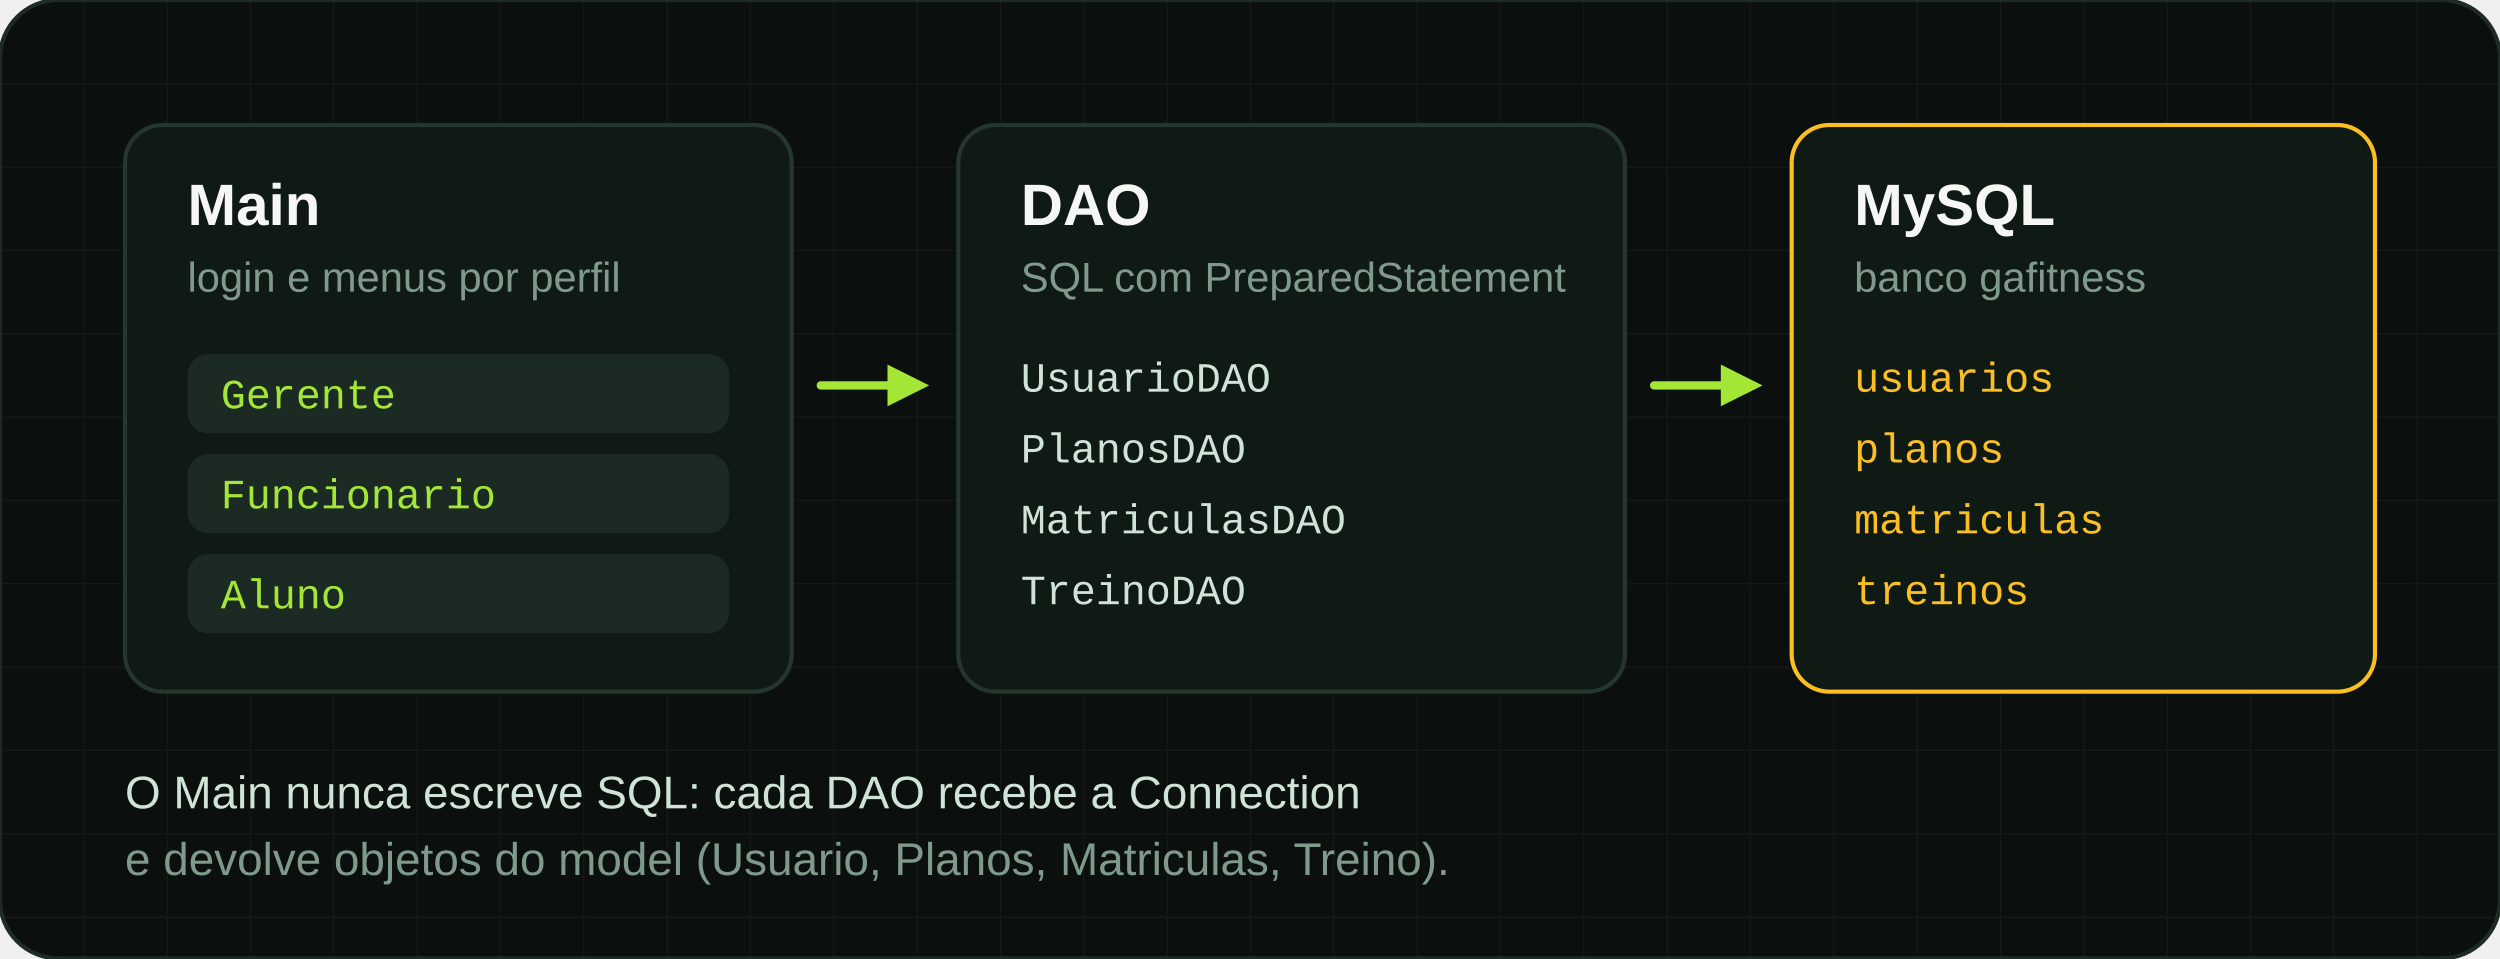
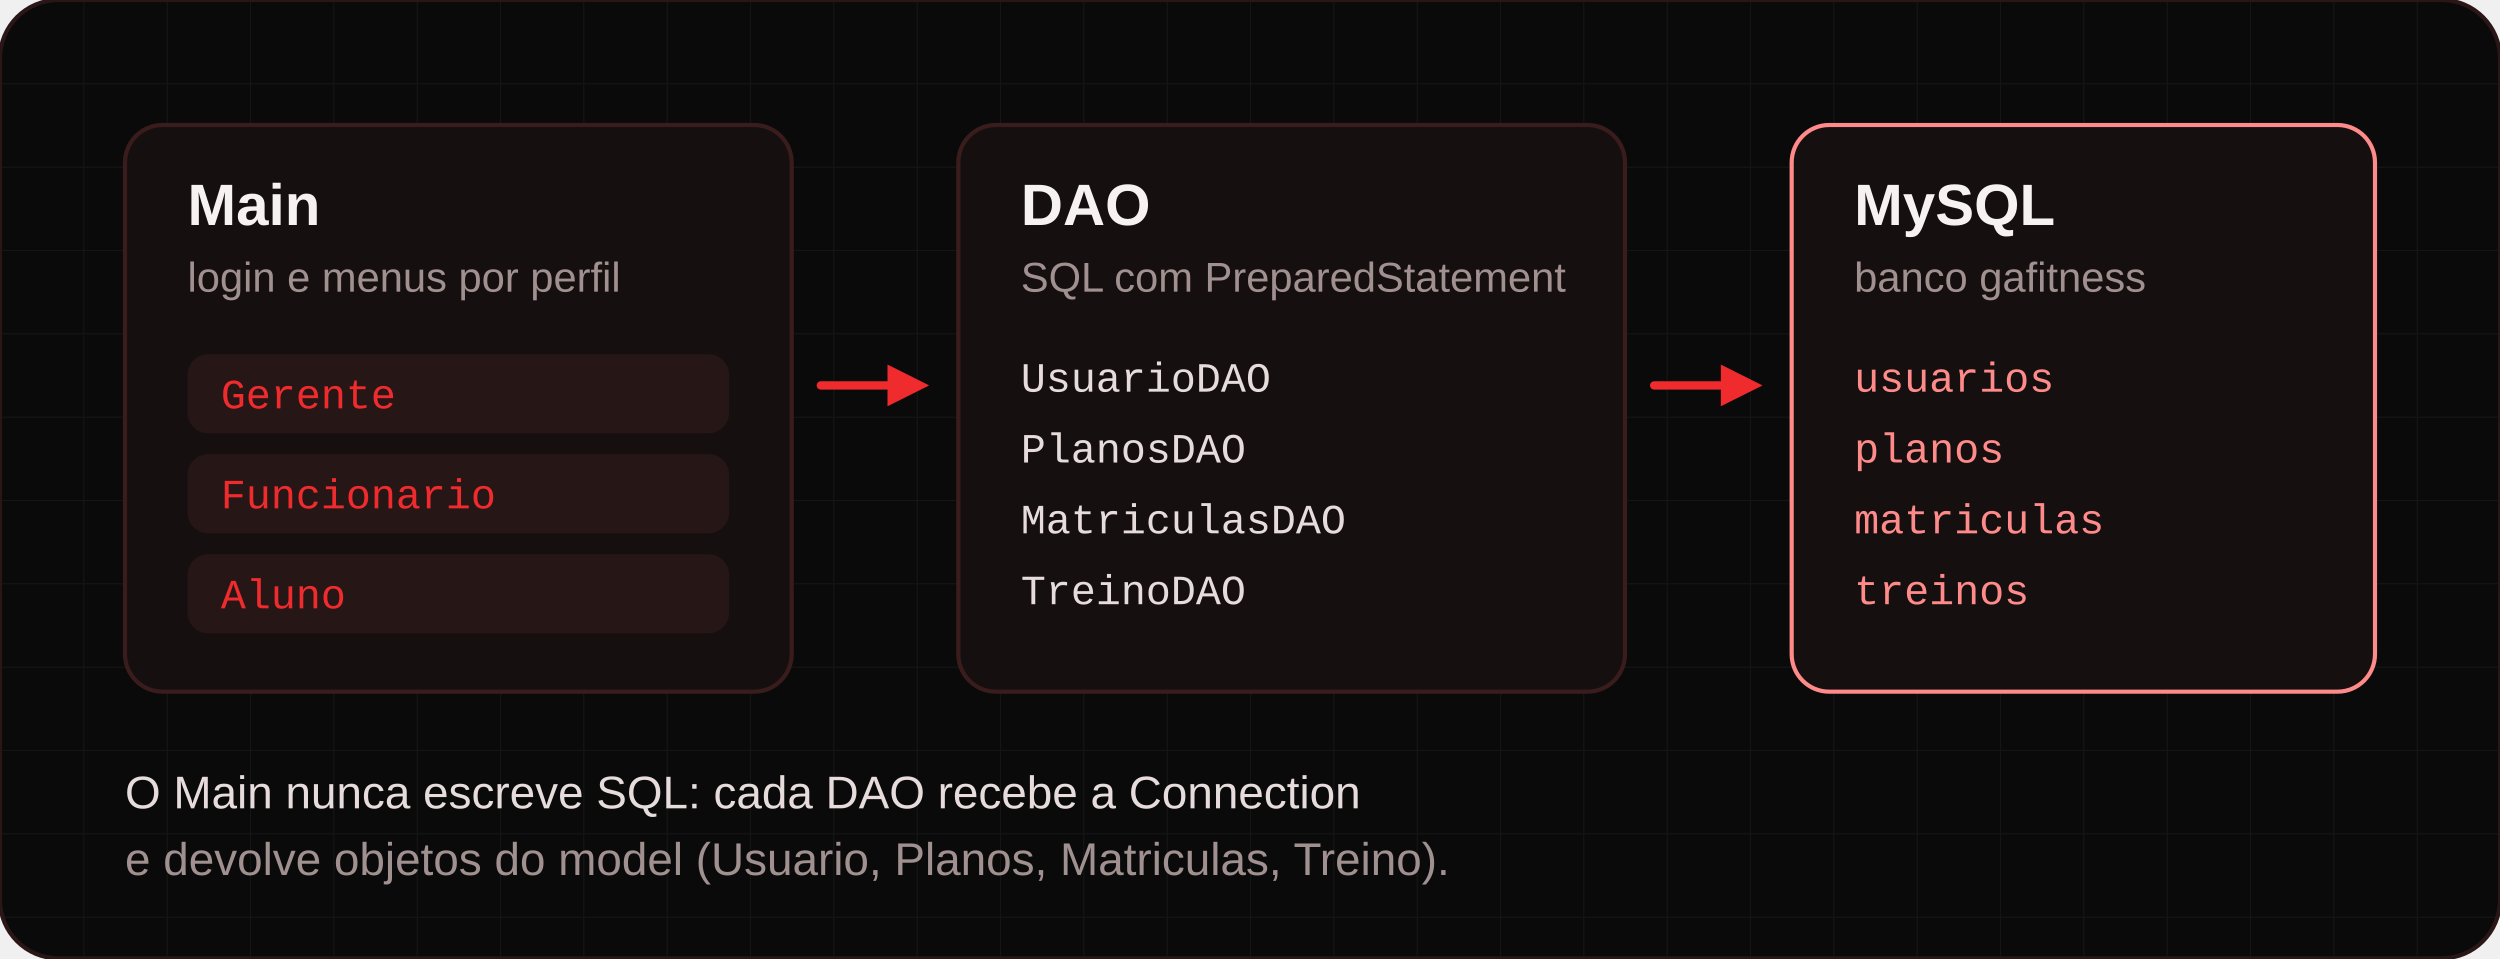
<svg xmlns="http://www.w3.org/2000/svg" viewBox="0 0 1200 460" width="1200" height="460" role="img" aria-labelledby="t d">
  <defs>
    <pattern id="grid" width="40" height="40" patternUnits="userSpaceOnUse">
      <path d="M40 0H0V40" fill="none" stroke="#ffffff" stroke-opacity="0.045" stroke-width="1" />
    </pattern>
  </defs>
-   <rect width="1200" height="460" rx="28" fill="#0b100e" />
+   <rect width="1200" height="460" rx="28" fill="#0a0a0a" />
  <rect width="1200" height="460" rx="28" fill="url(#grid)" />
-   <rect width="1200" height="460" rx="28" fill="none" stroke="#1d2b24" stroke-width="2" />
+   <rect width="1200" height="460" rx="28" fill="none" stroke="#2a1616" stroke-width="2" />
  <g font-family="'Segoe UI', Arial, Helvetica, sans-serif">
-     <rect x="60" y="60" width="320" height="272" rx="18" fill="#101a15" stroke="#24362d" stroke-width="2" />
-     <text x="90" y="108" font-size="28" font-weight="700" fill="#f4f7f2">Main</text>
-     <text x="90" y="140" font-size="20" fill="#7f9a8b">login e menus por perfil</text>
+     <rect x="60" y="60" width="320" height="272" rx="18" fill="#150f0f" stroke="#3a1c1c" stroke-width="2" />
+     <text x="90" y="108" font-size="28" font-weight="700" fill="#f6f2f2">Main</text>
+     <text x="90" y="140" font-size="20" fill="#a09090">login e menus por perfil</text>
    <g font-family="SFMono-Regular, Consolas, 'Liberation Mono', Menlo, monospace" font-size="20">
-       <rect x="90" y="170" width="260" height="38" rx="10" fill="#1b2a22" />
-       <text x="106" y="196" fill="#a3e635">Gerente</text>
-       <rect x="90" y="218" width="260" height="38" rx="10" fill="#1b2a22" />
-       <text x="106" y="244" fill="#a3e635">Funcionario</text>
-       <rect x="90" y="266" width="260" height="38" rx="10" fill="#1b2a22" />
-       <text x="106" y="292" fill="#a3e635">Aluno</text>
+       <rect x="90" y="170" width="260" height="38" rx="10" fill="#261616" />
+       <text x="106" y="196" fill="#ef2b2d">Gerente</text>
+       <rect x="90" y="218" width="260" height="38" rx="10" fill="#261616" />
+       <text x="106" y="244" fill="#ef2b2d">Funcionario</text>
+       <rect x="90" y="266" width="260" height="38" rx="10" fill="#261616" />
+       <text x="106" y="292" fill="#ef2b2d">Aluno</text>
    </g>
-     <g stroke="#a3e635" stroke-width="4" stroke-linecap="round" fill="#a3e635">
+     <g stroke="#ef2b2d" stroke-width="4" stroke-linecap="round" fill="#ef2b2d">
      <line x1="394" y1="185" x2="426" y2="185" />
      <polygon points="426,175 446,185 426,195" stroke="none" />
    </g>
-     <rect x="460" y="60" width="320" height="272" rx="18" fill="#101a15" stroke="#24362d" stroke-width="2" />
-     <text x="490" y="108" font-size="28" font-weight="700" fill="#f4f7f2">DAO</text>
-     <text x="490" y="140" font-size="20" fill="#7f9a8b">SQL com PreparedStatement</text>
-     <g font-family="SFMono-Regular, Consolas, 'Liberation Mono', Menlo, monospace" font-size="20" fill="#cfe3d6">
+     <rect x="460" y="60" width="320" height="272" rx="18" fill="#150f0f" stroke="#3a1c1c" stroke-width="2" />
+     <text x="490" y="108" font-size="28" font-weight="700" fill="#f6f2f2">DAO</text>
+     <text x="490" y="140" font-size="20" fill="#a09090">SQL com PreparedStatement</text>
+     <g font-family="SFMono-Regular, Consolas, 'Liberation Mono', Menlo, monospace" font-size="20" fill="#e6dcdc">
      <text x="490" y="188">UsuarioDAO</text>
      <text x="490" y="222">PlanosDAO</text>
      <text x="490" y="256">MatriculasDAO</text>
      <text x="490" y="290">TreinoDAO</text>
    </g>
-     <g stroke="#a3e635" stroke-width="4" stroke-linecap="round" fill="#a3e635">
+     <g stroke="#ef2b2d" stroke-width="4" stroke-linecap="round" fill="#ef2b2d">
      <line x1="794" y1="185" x2="826" y2="185" />
      <polygon points="826,175 846,185 826,195" stroke="none" />
    </g>
-     <rect x="860" y="60" width="280" height="272" rx="18" fill="#101a15" stroke="#fbbf24" stroke-width="2" />
-     <text x="890" y="108" font-size="28" font-weight="700" fill="#f4f7f2">MySQL</text>
-     <text x="890" y="140" font-size="20" fill="#7f9a8b">banco gafitness</text>
-     <g font-family="SFMono-Regular, Consolas, 'Liberation Mono', Menlo, monospace" font-size="20" fill="#fbbf24">
+     <rect x="860" y="60" width="280" height="272" rx="18" fill="#150f0f" stroke="#ff8a8a" stroke-width="2" />
+     <text x="890" y="108" font-size="28" font-weight="700" fill="#f6f2f2">MySQL</text>
+     <text x="890" y="140" font-size="20" fill="#a09090">banco gafitness</text>
+     <g font-family="SFMono-Regular, Consolas, 'Liberation Mono', Menlo, monospace" font-size="20" fill="#ff8a8a">
      <text x="890" y="188">usuarios</text>
      <text x="890" y="222">planos</text>
      <text x="890" y="256">matriculas</text>
      <text x="890" y="290">treinos</text>
    </g>
-     <text x="60" y="388" font-size="22" fill="#cfe3d6">O Main nunca escreve SQL: cada DAO recebe a Connection</text>
-     <text x="60" y="420" font-size="22" fill="#7f9a8b">e devolve objetos do model (Usuario, Planos, Matriculas, Treino).</text>
+     <text x="60" y="388" font-size="22" fill="#e6dcdc">O Main nunca escreve SQL: cada DAO recebe a Connection</text>
+     <text x="60" y="420" font-size="22" fill="#a09090">e devolve objetos do model (Usuario, Planos, Matriculas, Treino).</text>
  </g>
</svg>
